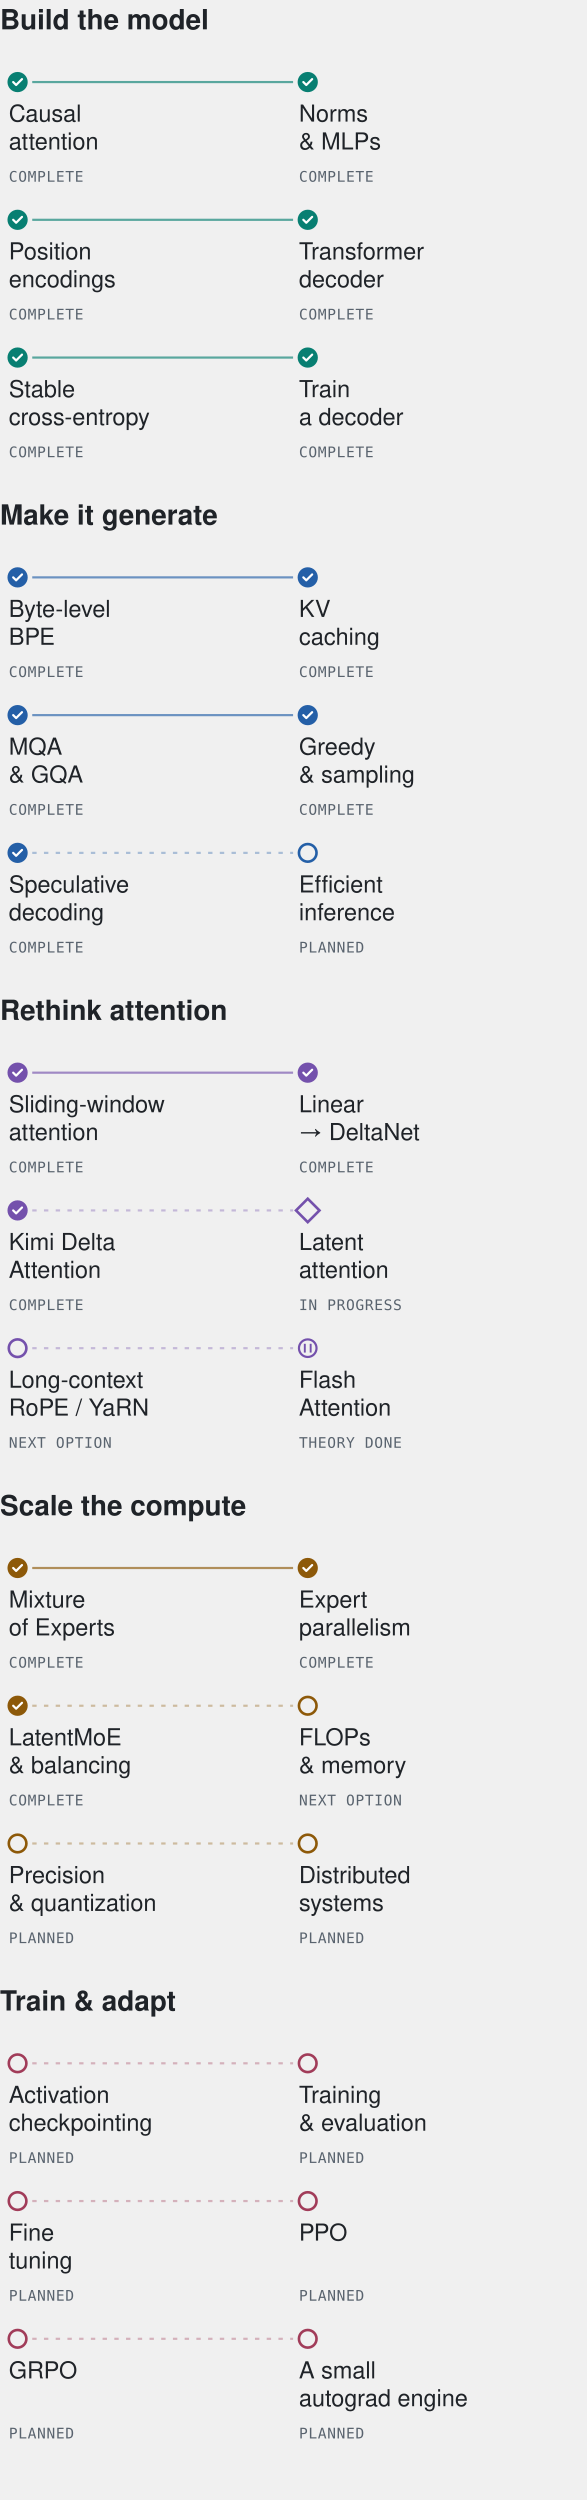
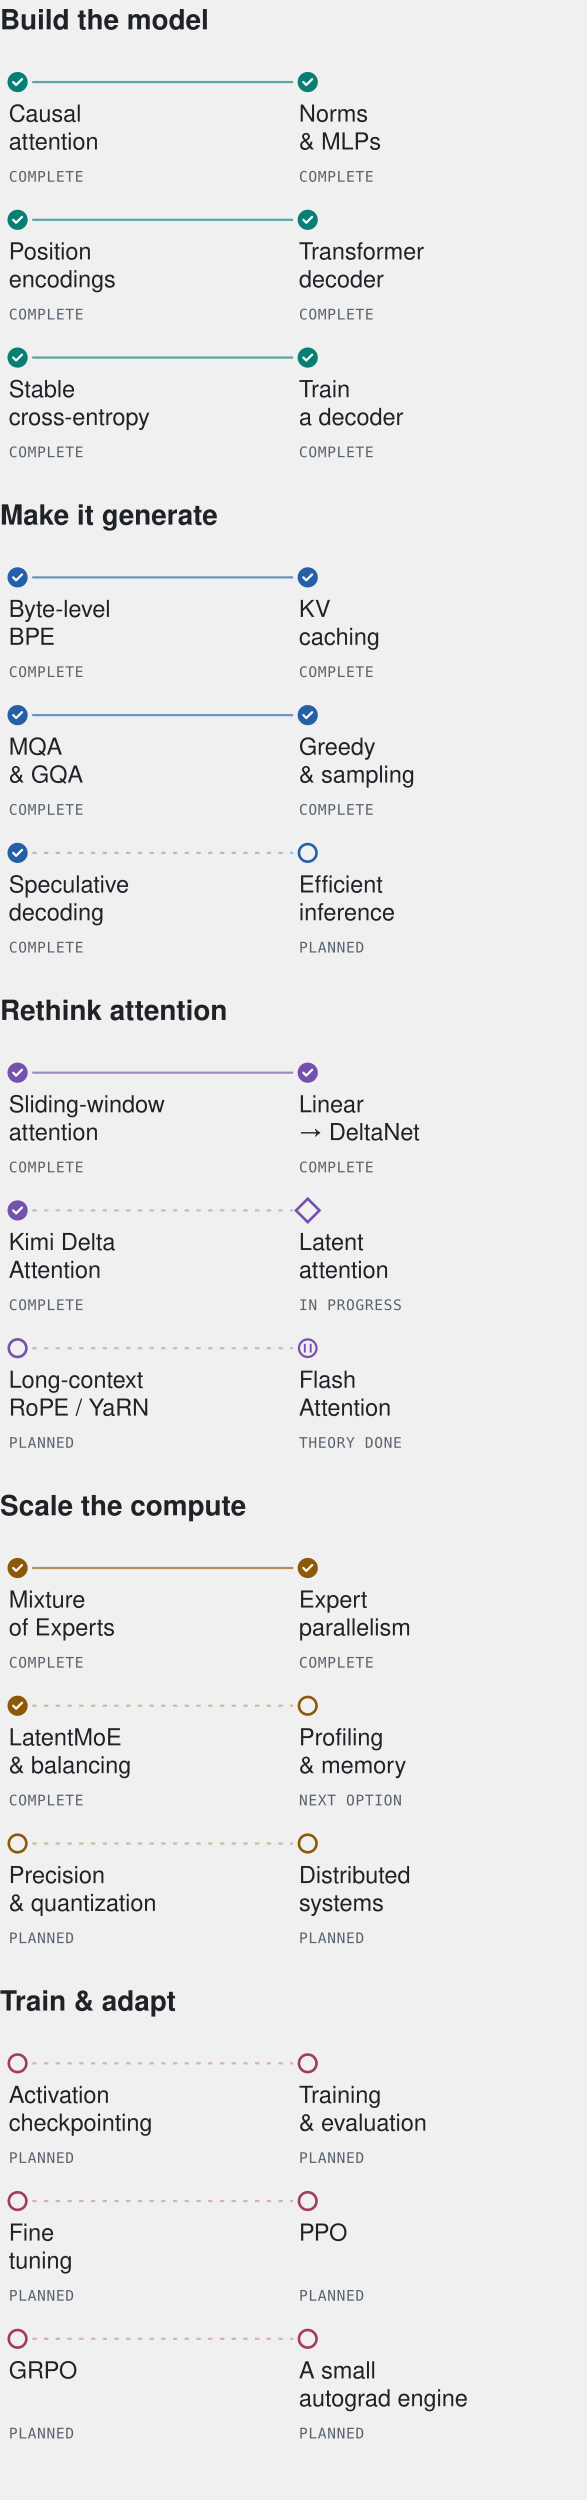
<svg xmlns="http://www.w3.org/2000/svg" width="400" height="1706" viewBox="0 0 400 1706" role="img" aria-labelledby="map-title map-desc">
  <style>text{font-family:-apple-system,BlinkMacSystemFont,"Segoe UI",Helvetica,Arial,sans-serif;fill:#1f2328}.lane{font-size:19px;font-weight:600}.topic{font-size:16px;font-weight:500}.status{font-family:ui-monospace,SFMono-Regular,Consolas,monospace;font-size:10px;letter-spacing:.4px;fill:#59636e}</style>
  <text x="0" y="20" class="lane">Build the model</text>
  <path d="M22 56 H200" fill="none" stroke="#087f72" stroke-width="1.5" opacity=".65" />
  <g data-topic="attention">
    <circle cx="12" cy="56" r="6" fill="#087f72" stroke="#087f72" stroke-width="1.8" />
    <path d="M9 56 l2 2 l4 -4" fill="none" stroke="#ffffff" stroke-width="1.5" stroke-linecap="round" stroke-linejoin="round" />
    <text x="6" y="83" class="topic">Causal</text>
    <text x="6" y="102" class="topic">attention</text>
    <text x="6" y="124" class="status">COMPLETE</text>
  </g>
  <g data-topic="norms-mlps">
    <circle cx="210" cy="56" r="6" fill="#087f72" stroke="#087f72" stroke-width="1.8" />
    <path d="M207 56 l2 2 l4 -4" fill="none" stroke="#ffffff" stroke-width="1.5" stroke-linecap="round" stroke-linejoin="round" />
    <text x="204" y="83" class="topic">Norms</text>
    <text x="204" y="102" class="topic">&amp; MLPs</text>
    <text x="204" y="124" class="status">COMPLETE</text>
  </g>
  <path d="M22 150 H200" fill="none" stroke="#087f72" stroke-width="1.5" opacity=".65" />
  <g data-topic="positions">
    <circle cx="12" cy="150" r="6" fill="#087f72" stroke="#087f72" stroke-width="1.8" />
    <path d="M9 150 l2 2 l4 -4" fill="none" stroke="#ffffff" stroke-width="1.5" stroke-linecap="round" stroke-linejoin="round" />
    <text x="6" y="177" class="topic">Position</text>
    <text x="6" y="196" class="topic">encodings</text>
    <text x="6" y="218" class="status">COMPLETE</text>
  </g>
  <g data-topic="decoder">
    <circle cx="210" cy="150" r="6" fill="#087f72" stroke="#087f72" stroke-width="1.8" />
    <path d="M207 150 l2 2 l4 -4" fill="none" stroke="#ffffff" stroke-width="1.5" stroke-linecap="round" stroke-linejoin="round" />
    <text x="204" y="177" class="topic">Transformer</text>
    <text x="204" y="196" class="topic">decoder</text>
    <text x="204" y="218" class="status">COMPLETE</text>
  </g>
  <path d="M22 244 H200" fill="none" stroke="#087f72" stroke-width="1.5" opacity=".65" />
  <g data-topic="cross-entropy">
    <circle cx="12" cy="244" r="6" fill="#087f72" stroke="#087f72" stroke-width="1.8" />
    <path d="M9 244 l2 2 l4 -4" fill="none" stroke="#ffffff" stroke-width="1.5" stroke-linecap="round" stroke-linejoin="round" />
    <text x="6" y="271" class="topic">Stable</text>
    <text x="6" y="290" class="topic">cross-entropy</text>
    <text x="6" y="312" class="status">COMPLETE</text>
  </g>
  <g data-topic="training">
    <circle cx="210" cy="244" r="6" fill="#087f72" stroke="#087f72" stroke-width="1.8" />
    <path d="M207 244 l2 2 l4 -4" fill="none" stroke="#ffffff" stroke-width="1.5" stroke-linecap="round" stroke-linejoin="round" />
    <text x="204" y="271" class="topic">Train</text>
    <text x="204" y="290" class="topic">a decoder</text>
    <text x="204" y="312" class="status">COMPLETE</text>
  </g>
  <text x="0" y="358" class="lane">Make it generate</text>
  <path d="M22 394 H200" fill="none" stroke="#245fa7" stroke-width="1.5" opacity=".65" />
  <g data-topic="bpe">
    <circle cx="12" cy="394" r="6" fill="#245fa7" stroke="#245fa7" stroke-width="1.8" />
    <path d="M9 394 l2 2 l4 -4" fill="none" stroke="#ffffff" stroke-width="1.5" stroke-linecap="round" stroke-linejoin="round" />
    <text x="6" y="421" class="topic">Byte-level</text>
    <text x="6" y="440" class="topic">BPE</text>
    <text x="6" y="462" class="status">COMPLETE</text>
  </g>
  <g data-topic="kv-cache">
    <circle cx="210" cy="394" r="6" fill="#245fa7" stroke="#245fa7" stroke-width="1.8" />
    <path d="M207 394 l2 2 l4 -4" fill="none" stroke="#ffffff" stroke-width="1.5" stroke-linecap="round" stroke-linejoin="round" />
    <text x="204" y="421" class="topic">KV</text>
    <text x="204" y="440" class="topic">caching</text>
    <text x="204" y="462" class="status">COMPLETE</text>
  </g>
  <path d="M22 488 H200" fill="none" stroke="#245fa7" stroke-width="1.5" opacity=".65" />
  <g data-topic="gqa">
    <circle cx="12" cy="488" r="6" fill="#245fa7" stroke="#245fa7" stroke-width="1.8" />
    <path d="M9 488 l2 2 l4 -4" fill="none" stroke="#ffffff" stroke-width="1.5" stroke-linecap="round" stroke-linejoin="round" />
    <text x="6" y="515" class="topic">MQA</text>
    <text x="6" y="534" class="topic">&amp; GQA</text>
    <text x="6" y="556" class="status">COMPLETE</text>
  </g>
  <g data-topic="sampling">
    <circle cx="210" cy="488" r="6" fill="#245fa7" stroke="#245fa7" stroke-width="1.8" />
    <path d="M207 488 l2 2 l4 -4" fill="none" stroke="#ffffff" stroke-width="1.5" stroke-linecap="round" stroke-linejoin="round" />
    <text x="204" y="515" class="topic">Greedy</text>
    <text x="204" y="534" class="topic">&amp; sampling</text>
    <text x="204" y="556" class="status">COMPLETE</text>
  </g>
  <path d="M22 582 H200" fill="none" stroke="#245fa7" stroke-width="1.5" opacity=".35" stroke-dasharray="3 5" />
  <g data-topic="speculative">
    <circle cx="12" cy="582" r="6" fill="#245fa7" stroke="#245fa7" stroke-width="1.8" />
    <path d="M9 582 l2 2 l4 -4" fill="none" stroke="#ffffff" stroke-width="1.5" stroke-linecap="round" stroke-linejoin="round" />
    <text x="6" y="609" class="topic">Speculative</text>
    <text x="6" y="628" class="topic">decoding</text>
    <text x="6" y="650" class="status">COMPLETE</text>
  </g>
  <g data-topic="serving">
    <circle cx="210" cy="582" r="6" fill="none" stroke="#245fa7" stroke-width="1.8" />
    <text x="204" y="609" class="topic">Efficient</text>
    <text x="204" y="628" class="topic">inference</text>
    <text x="204" y="650" class="status">PLANNED</text>
  </g>
  <text x="0" y="696" class="lane">Rethink attention</text>
  <path d="M22 732 H200" fill="none" stroke="#7451ac" stroke-width="1.5" opacity=".65" />
  <g data-topic="local">
    <circle cx="12" cy="732" r="6" fill="#7451ac" stroke="#7451ac" stroke-width="1.8" />
    <path d="M9 732 l2 2 l4 -4" fill="none" stroke="#ffffff" stroke-width="1.5" stroke-linecap="round" stroke-linejoin="round" />
    <text x="6" y="759" class="topic">Sliding-window</text>
    <text x="6" y="778" class="topic">attention</text>
    <text x="6" y="800" class="status">COMPLETE</text>
  </g>
  <g data-topic="delta">
    <circle cx="210" cy="732" r="6" fill="#7451ac" stroke="#7451ac" stroke-width="1.8" />
    <path d="M207 732 l2 2 l4 -4" fill="none" stroke="#ffffff" stroke-width="1.5" stroke-linecap="round" stroke-linejoin="round" />
    <text x="204" y="759" class="topic">Linear</text>
    <text x="204" y="778" class="topic">→ DeltaNet</text>
    <text x="204" y="800" class="status">COMPLETE</text>
  </g>
  <path d="M22 826 H200" fill="none" stroke="#7451ac" stroke-width="1.5" opacity=".35" stroke-dasharray="3 5" />
  <g data-topic="kda">
    <circle cx="12" cy="826" r="6" fill="#7451ac" stroke="#7451ac" stroke-width="1.8" />
    <path d="M9 826 l2 2 l4 -4" fill="none" stroke="#ffffff" stroke-width="1.5" stroke-linecap="round" stroke-linejoin="round" />
    <text x="6" y="853" class="topic">Kimi Delta</text>
    <text x="6" y="872" class="topic">Attention</text>
    <text x="6" y="894" class="status">COMPLETE</text>
  </g>
  <g data-topic="mla">
    <path d="M210 818 l8 8 l-8 8 l-8 -8 Z" fill="none" stroke="#7451ac" stroke-width="1.8" />
    <text x="204" y="853" class="topic">Latent</text>
    <text x="204" y="872" class="topic">attention</text>
    <text x="204" y="894" class="status">IN PROGRESS</text>
  </g>
  <path d="M22 920 H200" fill="none" stroke="#7451ac" stroke-width="1.5" opacity=".35" stroke-dasharray="3 5" />
  <g data-topic="yarn">
    <circle cx="12" cy="920" r="6" fill="none" stroke="#7451ac" stroke-width="1.8" />
    <text x="6" y="947" class="topic">Long-context</text>
    <text x="6" y="966" class="topic">RoPE / YaRN</text>
-     <text x="6" y="988" class="status">NEXT OPTION</text>
+     <text x="6" y="988" class="status">PLANNED</text>
  </g>
  <g data-topic="flash">
    <circle cx="210" cy="920" r="6" fill="none" stroke="#7451ac" stroke-width="1.5" />
    <path d="M208 917 v6 M212 917 v6" stroke="#7451ac" stroke-width="1.3" />
    <text x="204" y="947" class="topic">Flash</text>
    <text x="204" y="966" class="topic">Attention</text>
    <text x="204" y="988" class="status">THEORY DONE</text>
  </g>
  <text x="0" y="1034" class="lane">Scale the compute</text>
  <path d="M22 1070 H200" fill="none" stroke="#8d5909" stroke-width="1.5" opacity=".65" />
  <g data-topic="moe">
    <circle cx="12" cy="1070" r="6" fill="#8d5909" stroke="#8d5909" stroke-width="1.8" />
    <path d="M9 1070 l2 2 l4 -4" fill="none" stroke="#ffffff" stroke-width="1.5" stroke-linecap="round" stroke-linejoin="round" />
    <text x="6" y="1097" class="topic">Mixture</text>
    <text x="6" y="1116" class="topic">of Experts</text>
    <text x="6" y="1138" class="status">COMPLETE</text>
  </g>
  <g data-topic="ep">
    <circle cx="210" cy="1070" r="6" fill="#8d5909" stroke="#8d5909" stroke-width="1.8" />
    <path d="M207 1070 l2 2 l4 -4" fill="none" stroke="#ffffff" stroke-width="1.5" stroke-linecap="round" stroke-linejoin="round" />
    <text x="204" y="1097" class="topic">Expert</text>
    <text x="204" y="1116" class="topic">parallelism</text>
    <text x="204" y="1138" class="status">COMPLETE</text>
  </g>
  <path d="M22 1164 H200" fill="none" stroke="#8d5909" stroke-width="1.5" opacity=".35" stroke-dasharray="3 5" />
  <g data-topic="latent-moe">
    <circle cx="12" cy="1164" r="6" fill="#8d5909" stroke="#8d5909" stroke-width="1.8" />
    <path d="M9 1164 l2 2 l4 -4" fill="none" stroke="#ffffff" stroke-width="1.5" stroke-linecap="round" stroke-linejoin="round" />
    <text x="6" y="1191" class="topic">LatentMoE</text>
    <text x="6" y="1210" class="topic">&amp; balancing</text>
    <text x="6" y="1232" class="status">COMPLETE</text>
  </g>
  <g data-topic="accounting">
    <circle cx="210" cy="1164" r="6" fill="none" stroke="#8d5909" stroke-width="1.8" />
-     <text x="204" y="1191" class="topic">FLOPs</text>
+     <text x="204" y="1191" class="topic">Profiling</text>
    <text x="204" y="1210" class="topic">&amp; memory</text>
    <text x="204" y="1232" class="status">NEXT OPTION</text>
  </g>
  <path d="M22 1258 H200" fill="none" stroke="#8d5909" stroke-width="1.5" opacity=".35" stroke-dasharray="3 5" />
  <g data-topic="precision">
    <circle cx="12" cy="1258" r="6" fill="none" stroke="#8d5909" stroke-width="1.8" />
    <text x="6" y="1285" class="topic">Precision</text>
    <text x="6" y="1304" class="topic">&amp; quantization</text>
    <text x="6" y="1326" class="status">PLANNED</text>
  </g>
  <g data-topic="distributed">
    <circle cx="210" cy="1258" r="6" fill="none" stroke="#8d5909" stroke-width="1.8" />
    <text x="204" y="1285" class="topic">Distributed</text>
    <text x="204" y="1304" class="topic">systems</text>
    <text x="204" y="1326" class="status">PLANNED</text>
  </g>
  <text x="0" y="1372" class="lane">Train &amp; adapt</text>
  <path d="M22 1408 H200" fill="none" stroke="#a13c59" stroke-width="1.5" opacity=".35" stroke-dasharray="3 5" />
  <g data-topic="activation-checkpointing">
    <circle cx="12" cy="1408" r="6" fill="none" stroke="#a13c59" stroke-width="1.8" />
    <text x="6" y="1435" class="topic">Activation</text>
    <text x="6" y="1454" class="topic">checkpointing</text>
    <text x="6" y="1476" class="status">PLANNED</text>
  </g>
  <g data-topic="evaluation">
    <circle cx="210" cy="1408" r="6" fill="none" stroke="#a13c59" stroke-width="1.8" />
    <text x="204" y="1435" class="topic">Training</text>
    <text x="204" y="1454" class="topic">&amp; evaluation</text>
    <text x="204" y="1476" class="status">PLANNED</text>
  </g>
  <path d="M22 1502 H200" fill="none" stroke="#a13c59" stroke-width="1.5" opacity=".35" stroke-dasharray="3 5" />
  <g data-topic="finetuning">
    <circle cx="12" cy="1502" r="6" fill="none" stroke="#a13c59" stroke-width="1.8" />
    <text x="6" y="1529" class="topic">Fine</text>
    <text x="6" y="1548" class="topic">tuning</text>
    <text x="6" y="1570" class="status">PLANNED</text>
  </g>
  <g data-topic="ppo">
    <circle cx="210" cy="1502" r="6" fill="none" stroke="#a13c59" stroke-width="1.8" />
    <text x="204" y="1529" class="topic">PPO</text>
    <text x="204" y="1570" class="status">PLANNED</text>
  </g>
  <path d="M22 1596 H200" fill="none" stroke="#a13c59" stroke-width="1.5" opacity=".35" stroke-dasharray="3 5" />
  <g data-topic="grpo">
    <circle cx="12" cy="1596" r="6" fill="none" stroke="#a13c59" stroke-width="1.8" />
    <text x="6" y="1623" class="topic">GRPO</text>
    <text x="6" y="1664" class="status">PLANNED</text>
  </g>
  <g data-topic="autograd">
    <circle cx="210" cy="1596" r="6" fill="none" stroke="#a13c59" stroke-width="1.8" />
    <text x="204" y="1623" class="topic">A small</text>
    <text x="204" y="1642" class="topic">autograd engine</text>
    <text x="204" y="1664" class="status">PLANNED</text>
  </g>
</svg>
